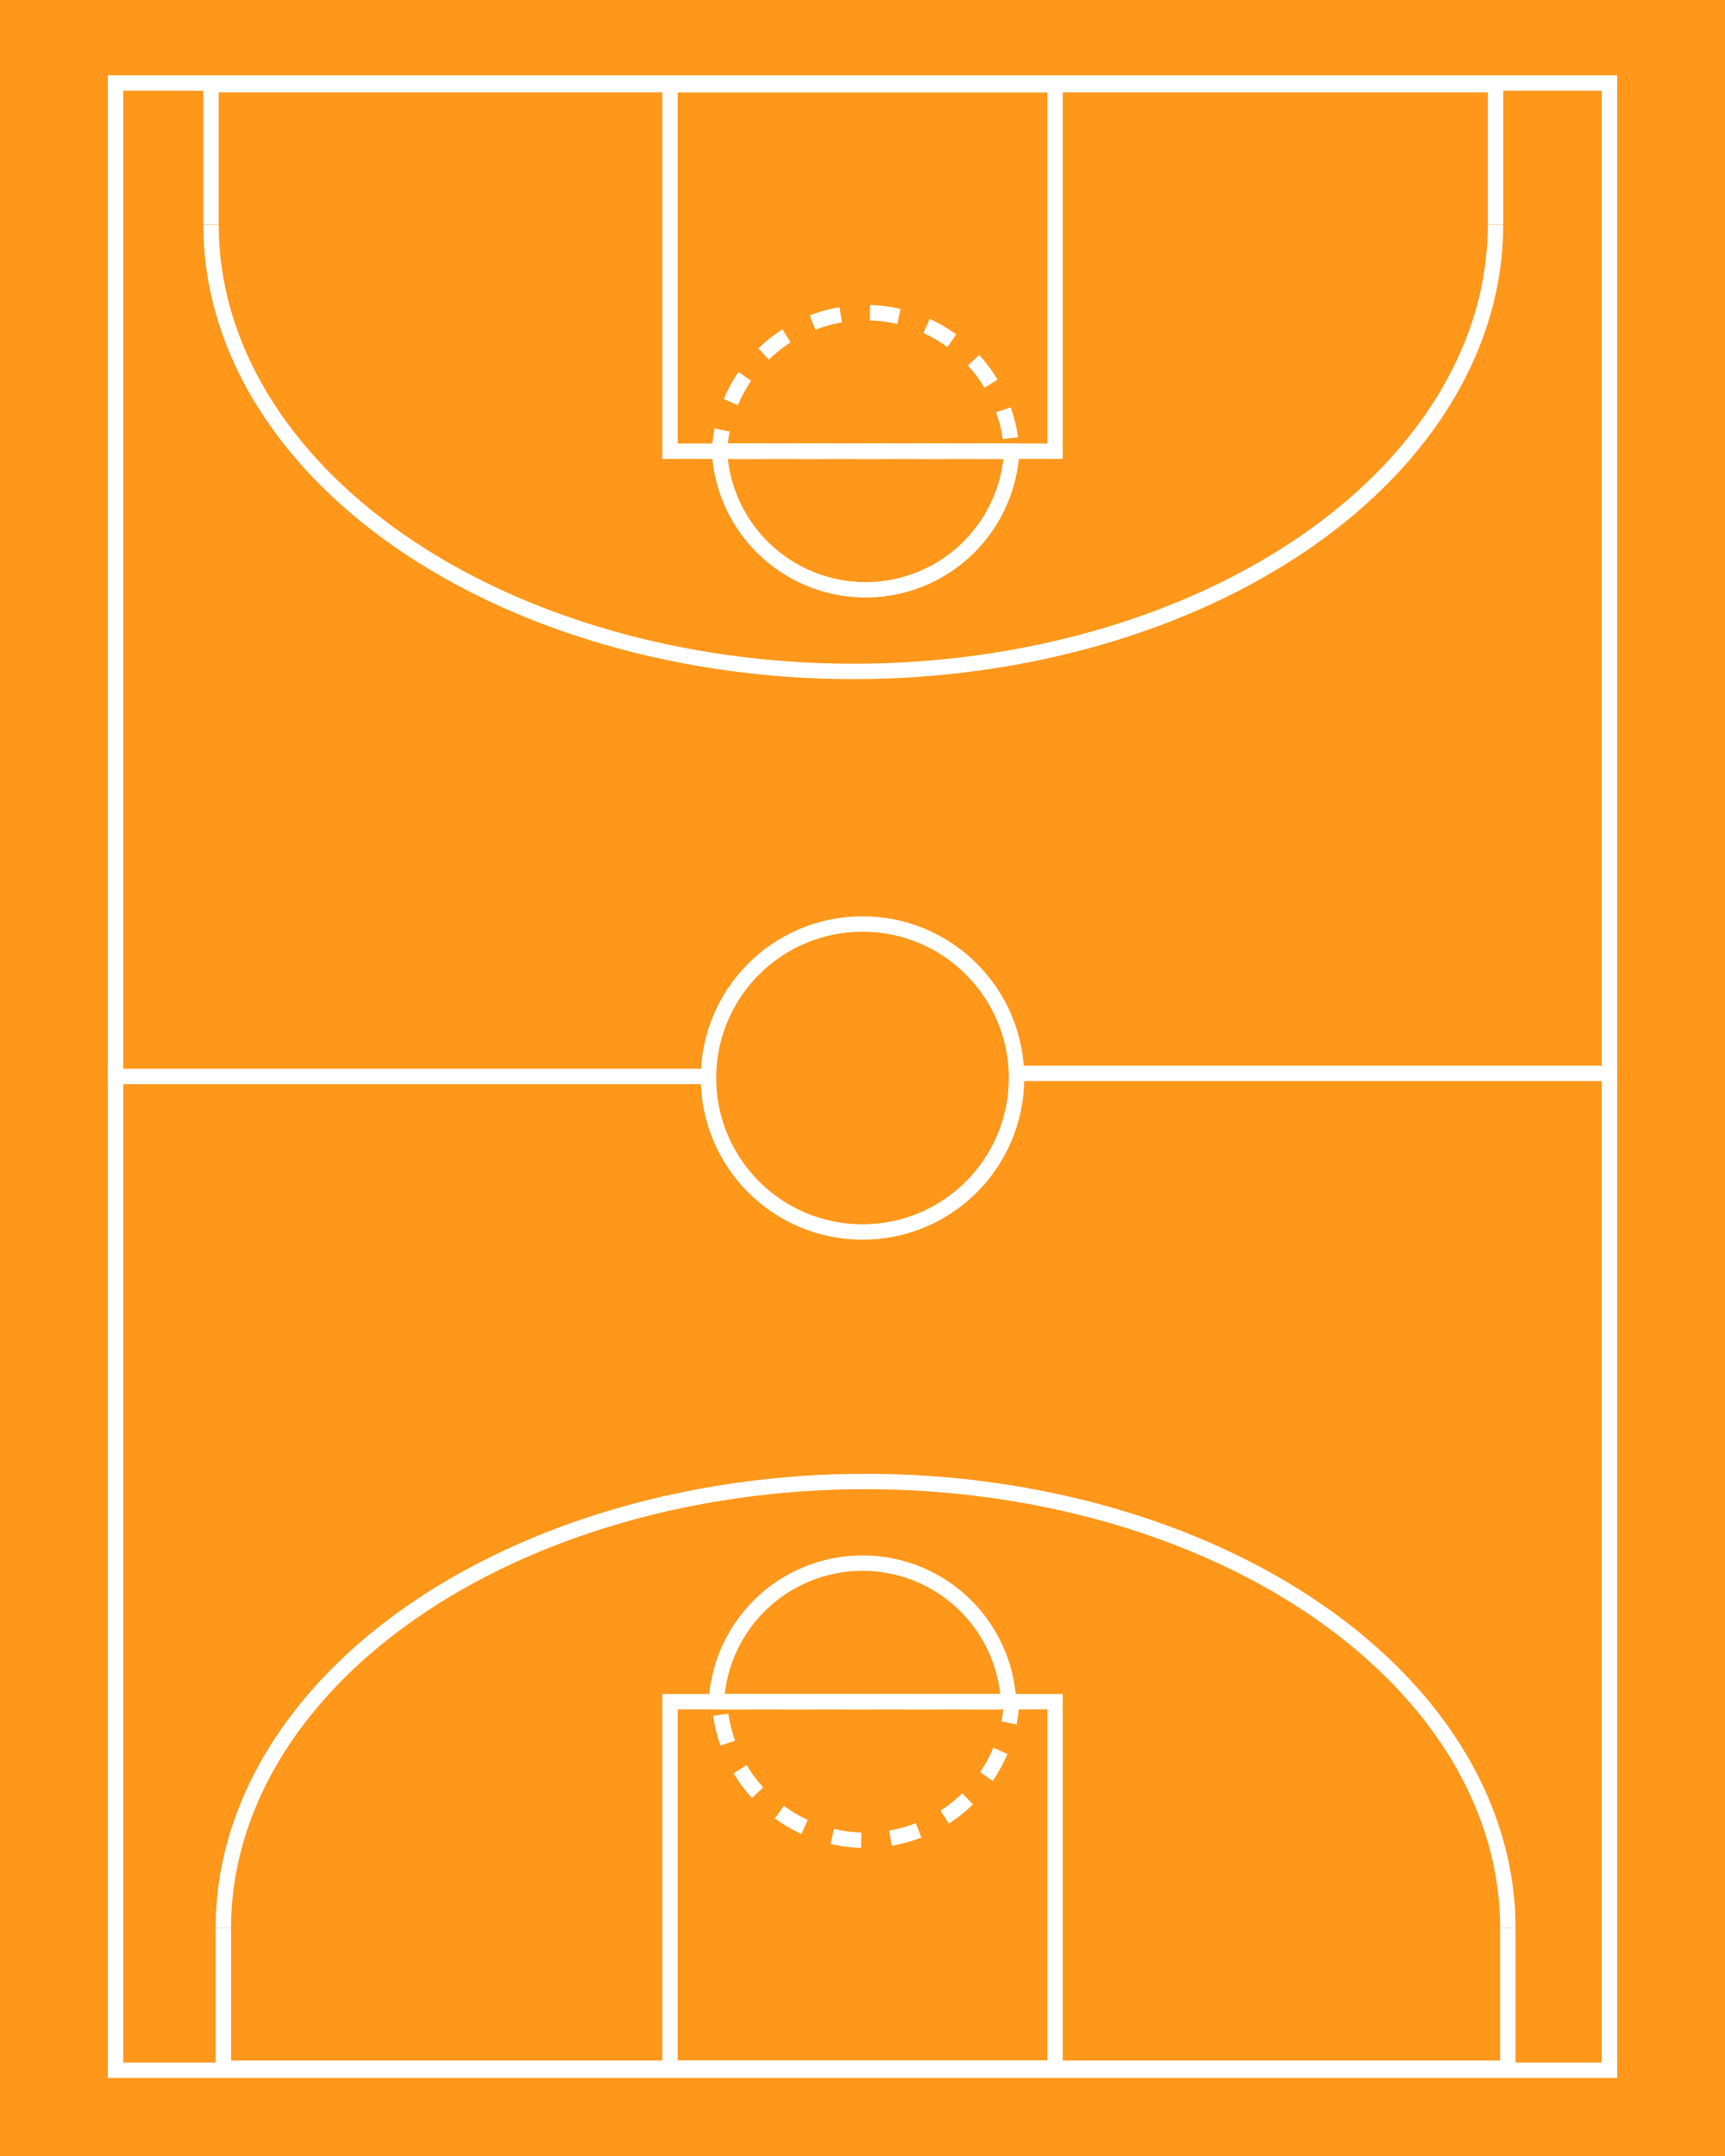
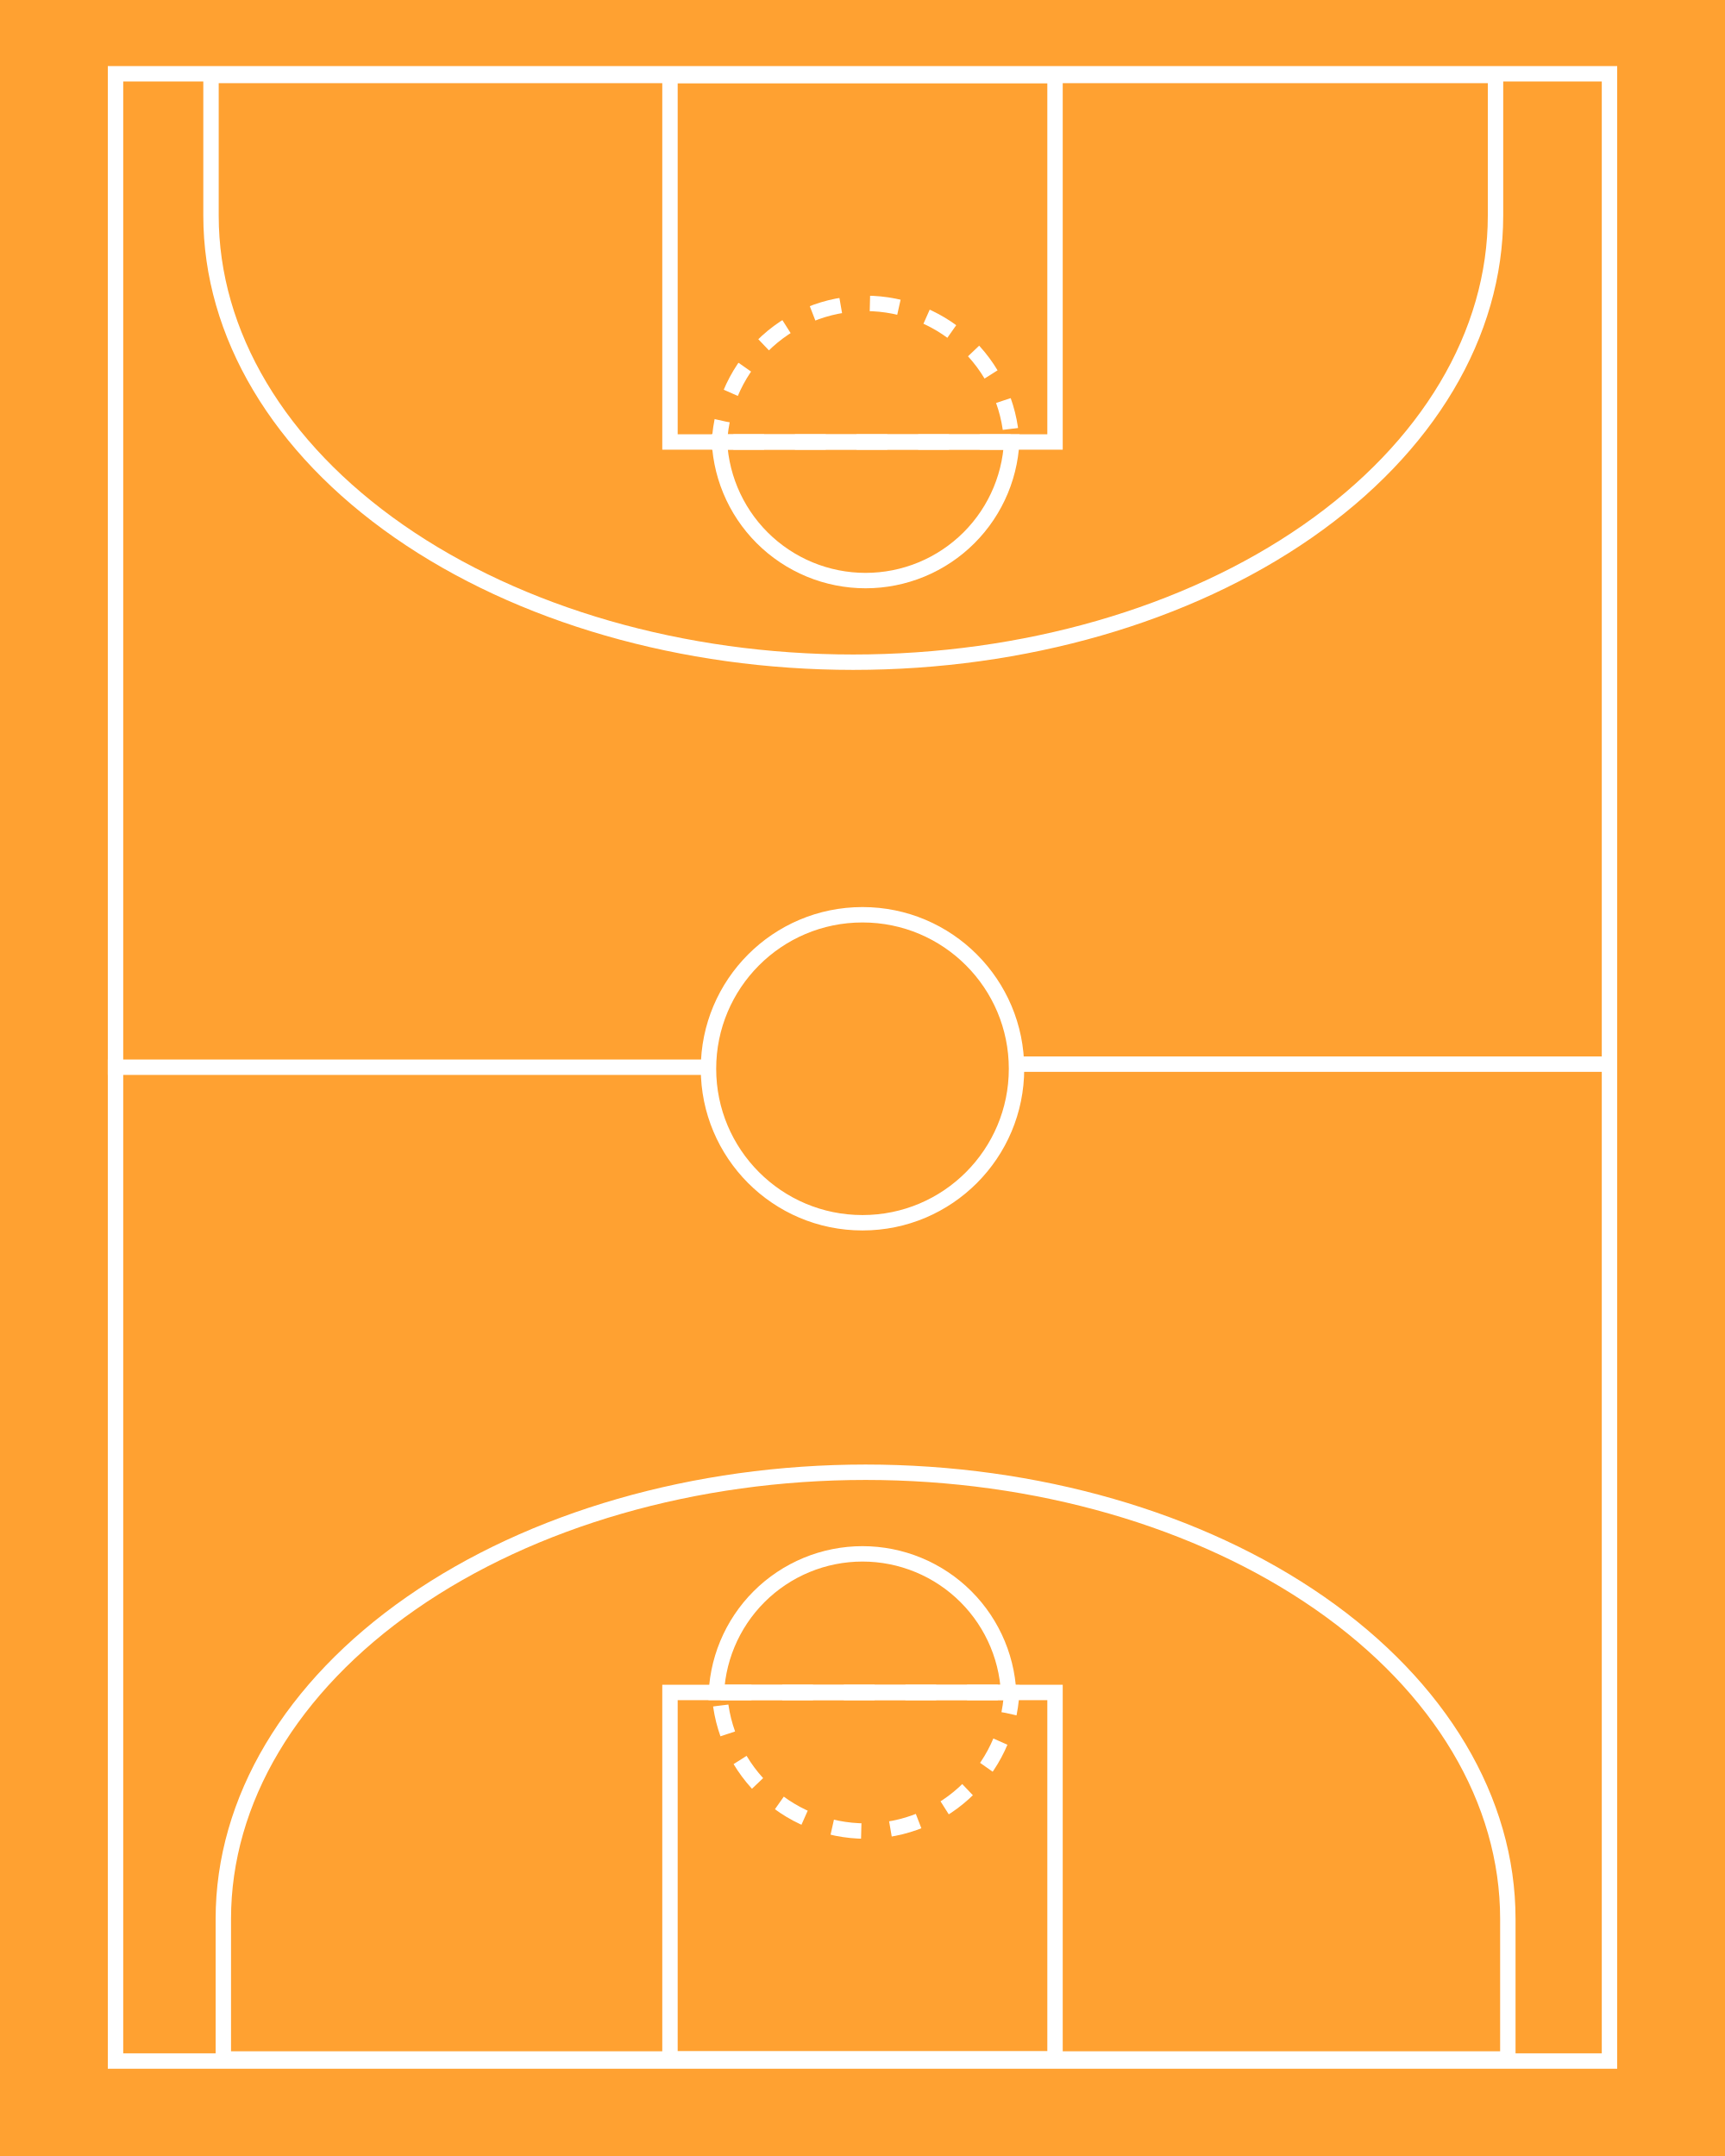
<svg xmlns="http://www.w3.org/2000/svg" width="560" height="700" viewBox="0 0 560 700" fill="none">
-   <path d="M560 0H0V700H560V0Z" fill="#FF971A" />
-   <path d="M522.5 26.955H37.5V672.164H522.5V26.955Z" stroke="white" stroke-width="5" />
-   <path d="M330 350C330 377.521 307.705 400 280 400C252.295 400 230 377.521 230 350C230 322.479 252.295 300 280 300C307.705 300 330 322.479 330 350Z" stroke="white" stroke-width="5" />
-   <line x1="329.995" y1="348.5" x2="523.005" y2="348.5" stroke="white" stroke-width="5" />
-   <line x1="34.98" y1="349.5" x2="230.021" y2="349.5" stroke="white" stroke-width="5" />
-   <rect x="217.5" y="27.5" width="125" height="119" stroke="white" stroke-width="5" />
-   <rect x="217.5" y="552.5" width="125" height="119" stroke="white" stroke-width="5" />
+   <path d="M560 0H0V700H560V0Z" fill="#FFA131" />
+   <path d="M522.5 23.955H37.5V669.164H522.5V23.955Z" stroke="white" stroke-width="5" />
+   <path d="M330 347C330 374.521 307.705 397 280 397C252.295 397 230 374.521 230 347C230 319.479 252.295 297 280 297C307.705 297 330 319.479 330 347Z" stroke="white" stroke-width="5" />
+   <line x1="329.995" y1="345.5" x2="523.005" y2="345.5" stroke="white" stroke-width="5" />
+   <line x1="34.98" y1="346.5" x2="230.021" y2="346.5" stroke="white" stroke-width="5" />
+   <rect x="217.5" y="24.5" width="125" height="119" stroke="white" stroke-width="5" />
+   <rect x="217.5" y="549.5" width="125" height="119" stroke="white" stroke-width="5" />
  <mask id="path-8-inside-1_607_4" fill="white">
-     <path d="M70 626H492V674H70V626Z" />
+     <path d="M70 623H492V671H70V623Z" />
  </mask>
-   <path d="M492 674V679H497V674H492ZM70 674H65V679H70V674ZM487 626V674H497V626H487ZM492 669H70V679H492V669ZM75 674V626H65V674H75Z" fill="white" mask="url(#path-8-inside-1_607_4)" />
+   <path d="M492 671V676H497V671H492ZM70 671H65V676H70V671ZM487 623V671H497V623H487ZM492 666H70V676H492V666ZM75 671V623H65V671H75Z" fill="white" mask="url(#path-8-inside-1_607_4)" />
  <mask id="path-10-inside-2_607_4" fill="white">
-     <path d="M331 144C331 150.566 329.707 157.068 327.194 163.134C324.681 169.2 320.998 174.712 316.355 179.355C311.712 183.998 306.2 187.681 300.134 190.194C294.068 192.707 287.566 194 281 194C274.434 194 267.932 192.707 261.866 190.194C255.8 187.681 250.288 183.998 245.645 179.355C241.002 174.712 237.319 169.2 234.806 163.134C232.293 157.068 231 150.566 231 144L281 144H331Z" />
+     <path d="M331 141C331 147.566 329.707 154.068 327.194 160.134C324.681 166.2 320.998 171.712 316.355 176.355C311.712 180.998 306.2 184.681 300.134 187.194C294.068 189.707 287.566 191 281 191C274.434 191 267.932 189.707 261.866 187.194C255.8 184.681 250.288 180.998 245.645 176.355C241.002 171.712 237.319 166.2 234.806 160.134C232.293 154.068 231 147.566 231 141L281 141H331Z" />
  </mask>
-   <path d="M331 144C331 150.566 329.707 157.068 327.194 163.134C324.681 169.2 320.998 174.712 316.355 179.355C311.712 183.998 306.2 187.681 300.134 190.194C294.068 192.707 287.566 194 281 194C274.434 194 267.932 192.707 261.866 190.194C255.8 187.681 250.288 183.998 245.645 179.355C241.002 174.712 237.319 169.2 234.806 163.134C232.293 157.068 231 150.566 231 144L281 144H331Z" stroke="white" stroke-width="10" mask="url(#path-10-inside-2_607_4)" />
+   <path d="M331 141C331 147.566 329.707 154.068 327.194 160.134C324.681 166.2 320.998 171.712 316.355 176.355C311.712 180.998 306.2 184.681 300.134 187.194C294.068 189.707 287.566 191 281 191C274.434 191 267.932 189.707 261.866 187.194C255.8 184.681 250.288 180.998 245.645 176.355C241.002 171.712 237.319 166.2 234.806 160.134C232.293 154.068 231 147.566 231 141L281 141H331Z" stroke="white" stroke-width="10" mask="url(#path-10-inside-2_607_4)" />
  <mask id="path-11-inside-3_607_4" fill="white">
-     <path d="M230 555C230 548.434 231.293 541.932 233.806 535.866C236.319 529.8 240.002 524.288 244.645 519.645C249.288 515.002 254.8 511.319 260.866 508.806C266.932 506.293 273.434 505 280 505C286.566 505 293.068 506.293 299.134 508.806C305.2 511.319 310.712 515.002 315.355 519.645C319.998 524.288 323.681 529.8 326.194 535.866C328.707 541.932 330 548.434 330 555L280 555H230Z" />
+     <path d="M230 552C230 545.434 231.293 538.932 233.806 532.866C236.319 526.8 240.002 521.288 244.645 516.645C249.288 512.002 254.8 508.319 260.866 505.806C266.932 503.293 273.434 502 280 502C286.566 502 293.068 503.293 299.134 505.806C305.2 508.319 310.712 512.002 315.355 516.645C319.998 521.288 323.681 526.8 326.194 532.866C328.707 538.932 330 545.434 330 552L280 552H230Z" />
  </mask>
-   <path d="M230 555C230 548.434 231.293 541.932 233.806 535.866C236.319 529.8 240.002 524.288 244.645 519.645C249.288 515.002 254.8 511.319 260.866 508.806C266.932 506.293 273.434 505 280 505C286.566 505 293.068 506.293 299.134 508.806C305.2 511.319 310.712 515.002 315.355 519.645C319.998 524.288 323.681 529.8 326.194 535.866C328.707 541.932 330 548.434 330 555L280 555H230Z" stroke="white" stroke-width="10" mask="url(#path-11-inside-3_607_4)" />
+   <path d="M230 552C230 545.434 231.293 538.932 233.806 532.866C236.319 526.8 240.002 521.288 244.645 516.645C249.288 512.002 254.8 508.319 260.866 505.806C266.932 503.293 273.434 502 280 502C286.566 502 293.068 503.293 299.134 505.806C305.2 508.319 310.712 512.002 315.355 516.645C319.998 521.288 323.681 526.8 326.194 532.866C328.707 538.932 330 545.434 330 552L280 552H230Z" stroke="white" stroke-width="10" mask="url(#path-11-inside-3_607_4)" />
  <mask id="path-12-inside-4_607_4" fill="white">
-     <path d="M231 149C231 142.434 232.293 135.932 234.806 129.866C237.319 123.8 241.002 118.288 245.645 113.645C250.288 109.002 255.8 105.319 261.866 102.806C267.932 100.293 274.434 99 281 99C287.566 99 294.068 100.293 300.134 102.806C306.2 105.319 311.712 109.002 316.355 113.645C320.998 118.288 324.681 123.8 327.194 129.866C329.707 135.932 331 142.434 331 149L281 149H231Z" />
+     <path d="M231 146C231 139.434 232.293 132.932 234.806 126.866C237.319 120.8 241.002 115.288 245.645 110.645C250.288 106.002 255.8 102.319 261.866 99.806C267.932 97.293 274.434 96 281 96C287.566 96 294.068 97.293 300.134 99.806C306.2 102.319 311.712 106.002 316.355 110.645C320.998 115.288 324.681 120.8 327.194 126.866C329.707 132.932 331 139.434 331 146L281 146H231Z" />
  </mask>
-   <path d="M231 149C231 142.434 232.293 135.932 234.806 129.866C237.319 123.8 241.002 118.288 245.645 113.645C250.288 109.002 255.8 105.319 261.866 102.806C267.932 100.293 274.434 99 281 99C287.566 99 294.068 100.293 300.134 102.806C306.2 105.319 311.712 109.002 316.355 113.645C320.998 118.288 324.681 123.8 327.194 129.866C329.707 135.932 331 142.434 331 149L281 149H231Z" stroke="white" stroke-width="10" stroke-dasharray="10 10" mask="url(#path-12-inside-4_607_4)" />
+   <path d="M231 146C231 139.434 232.293 132.932 234.806 126.866C237.319 120.8 241.002 115.288 245.645 110.645C250.288 106.002 255.8 102.319 261.866 99.806C267.932 97.293 274.434 96 281 96C287.566 96 294.068 97.293 300.134 99.806C306.2 102.319 311.712 106.002 316.355 110.645C320.998 115.288 324.681 120.8 327.194 126.866C329.707 132.932 331 139.434 331 146L281 146H231Z" stroke="white" stroke-width="10" stroke-dasharray="10 10" mask="url(#path-12-inside-4_607_4)" />
  <mask id="path-13-inside-5_607_4" fill="white">
-     <path d="M331 550C331 556.566 329.707 563.068 327.194 569.134C324.681 575.2 320.998 580.712 316.355 585.355C311.712 589.998 306.2 593.681 300.134 596.194C294.068 598.707 287.566 600 281 600C274.434 600 267.932 598.707 261.866 596.194C255.8 593.681 250.288 589.998 245.645 585.355C241.002 580.712 237.319 575.2 234.806 569.134C232.293 563.068 231 556.566 231 550L281 550H331Z" />
+     <path d="M331 547C331 553.566 329.707 560.068 327.194 566.134C324.681 572.2 320.998 577.712 316.355 582.355C311.712 586.998 306.2 590.681 300.134 593.194C294.068 595.707 287.566 597 281 597C274.434 597 267.932 595.707 261.866 593.194C255.8 590.681 250.288 586.998 245.645 582.355C241.002 577.712 237.319 572.2 234.806 566.134C232.293 560.068 231 553.566 231 547L281 547H331Z" />
  </mask>
-   <path d="M331 550C331 556.566 329.707 563.068 327.194 569.134C324.681 575.2 320.998 580.712 316.355 585.355C311.712 589.998 306.2 593.681 300.134 596.194C294.068 598.707 287.566 600 281 600C274.434 600 267.932 598.707 261.866 596.194C255.8 593.681 250.288 589.998 245.645 585.355C241.002 580.712 237.319 575.2 234.806 569.134C232.293 563.068 231 556.566 231 550L281 550H331Z" stroke="white" stroke-width="10" stroke-dasharray="10 10" mask="url(#path-13-inside-5_607_4)" />
-   <path d="M489.5 626C489.5 587.544 467.533 550.662 428.432 523.47C389.33 496.277 336.298 481 281 481C225.702 481 172.67 496.277 133.568 523.47C94.467 550.662 72.5 587.544 72.5 626" stroke="white" stroke-width="5" />
+   <path d="M331 547C331 553.566 329.707 560.068 327.194 566.134C324.681 572.2 320.998 577.712 316.355 582.355C311.712 586.998 306.2 590.681 300.134 593.194C294.068 595.707 287.566 597 281 597C274.434 597 267.932 595.707 261.866 593.194C255.8 590.681 250.288 586.998 245.645 582.355C241.002 577.712 237.319 572.2 234.806 566.134C232.293 560.068 231 553.566 231 547L281 547H331Z" stroke="white" stroke-width="10" stroke-dasharray="10 10" mask="url(#path-13-inside-5_607_4)" />
+   <path d="M489.5 623C489.5 584.544 467.533 547.662 428.432 520.47C389.33 493.277 336.298 478 281 478C225.702 478 172.67 493.277 133.568 520.47C94.467 547.662 72.5 584.544 72.5 623" stroke="white" stroke-width="5" />
  <mask id="path-15-inside-6_607_4" fill="white">
-     <path d="M488 73L66 73V25L488 25V73Z" />
+     <path d="M488 70L66 70V22L488 22V70Z" />
  </mask>
-   <path d="M66 25V20H61V25H66ZM488 25H493V20H488V25ZM71 73V25H61V73H71ZM66 30L488 30V20L66 20V30ZM483 25V73H493V25H483Z" fill="white" mask="url(#path-15-inside-6_607_4)" />
-   <path d="M68.5 72.999C68.5 111.455 90.467 148.337 129.568 175.53C168.67 202.722 221.702 217.999 277 217.999C332.298 217.999 385.33 202.722 424.432 175.53C463.533 148.337 485.5 111.455 485.5 72.999" stroke="white" stroke-width="5" />
+   <path d="M66 22V17H61V22H66ZM488 22H493V17H488V22ZM71 70V22H61V70H71ZM66 27L488 27V17L66 17V27ZM483 22V70H493V22H483Z" fill="white" mask="url(#path-15-inside-6_607_4)" />
+   <path d="M68.5 69.999C68.5 108.455 90.467 145.337 129.568 172.53C168.67 199.722 221.702 214.999 277 214.999C332.298 214.999 385.33 199.722 424.432 172.53C463.533 145.337 485.5 108.455 485.5 69.999" stroke="white" stroke-width="5" />
</svg>
